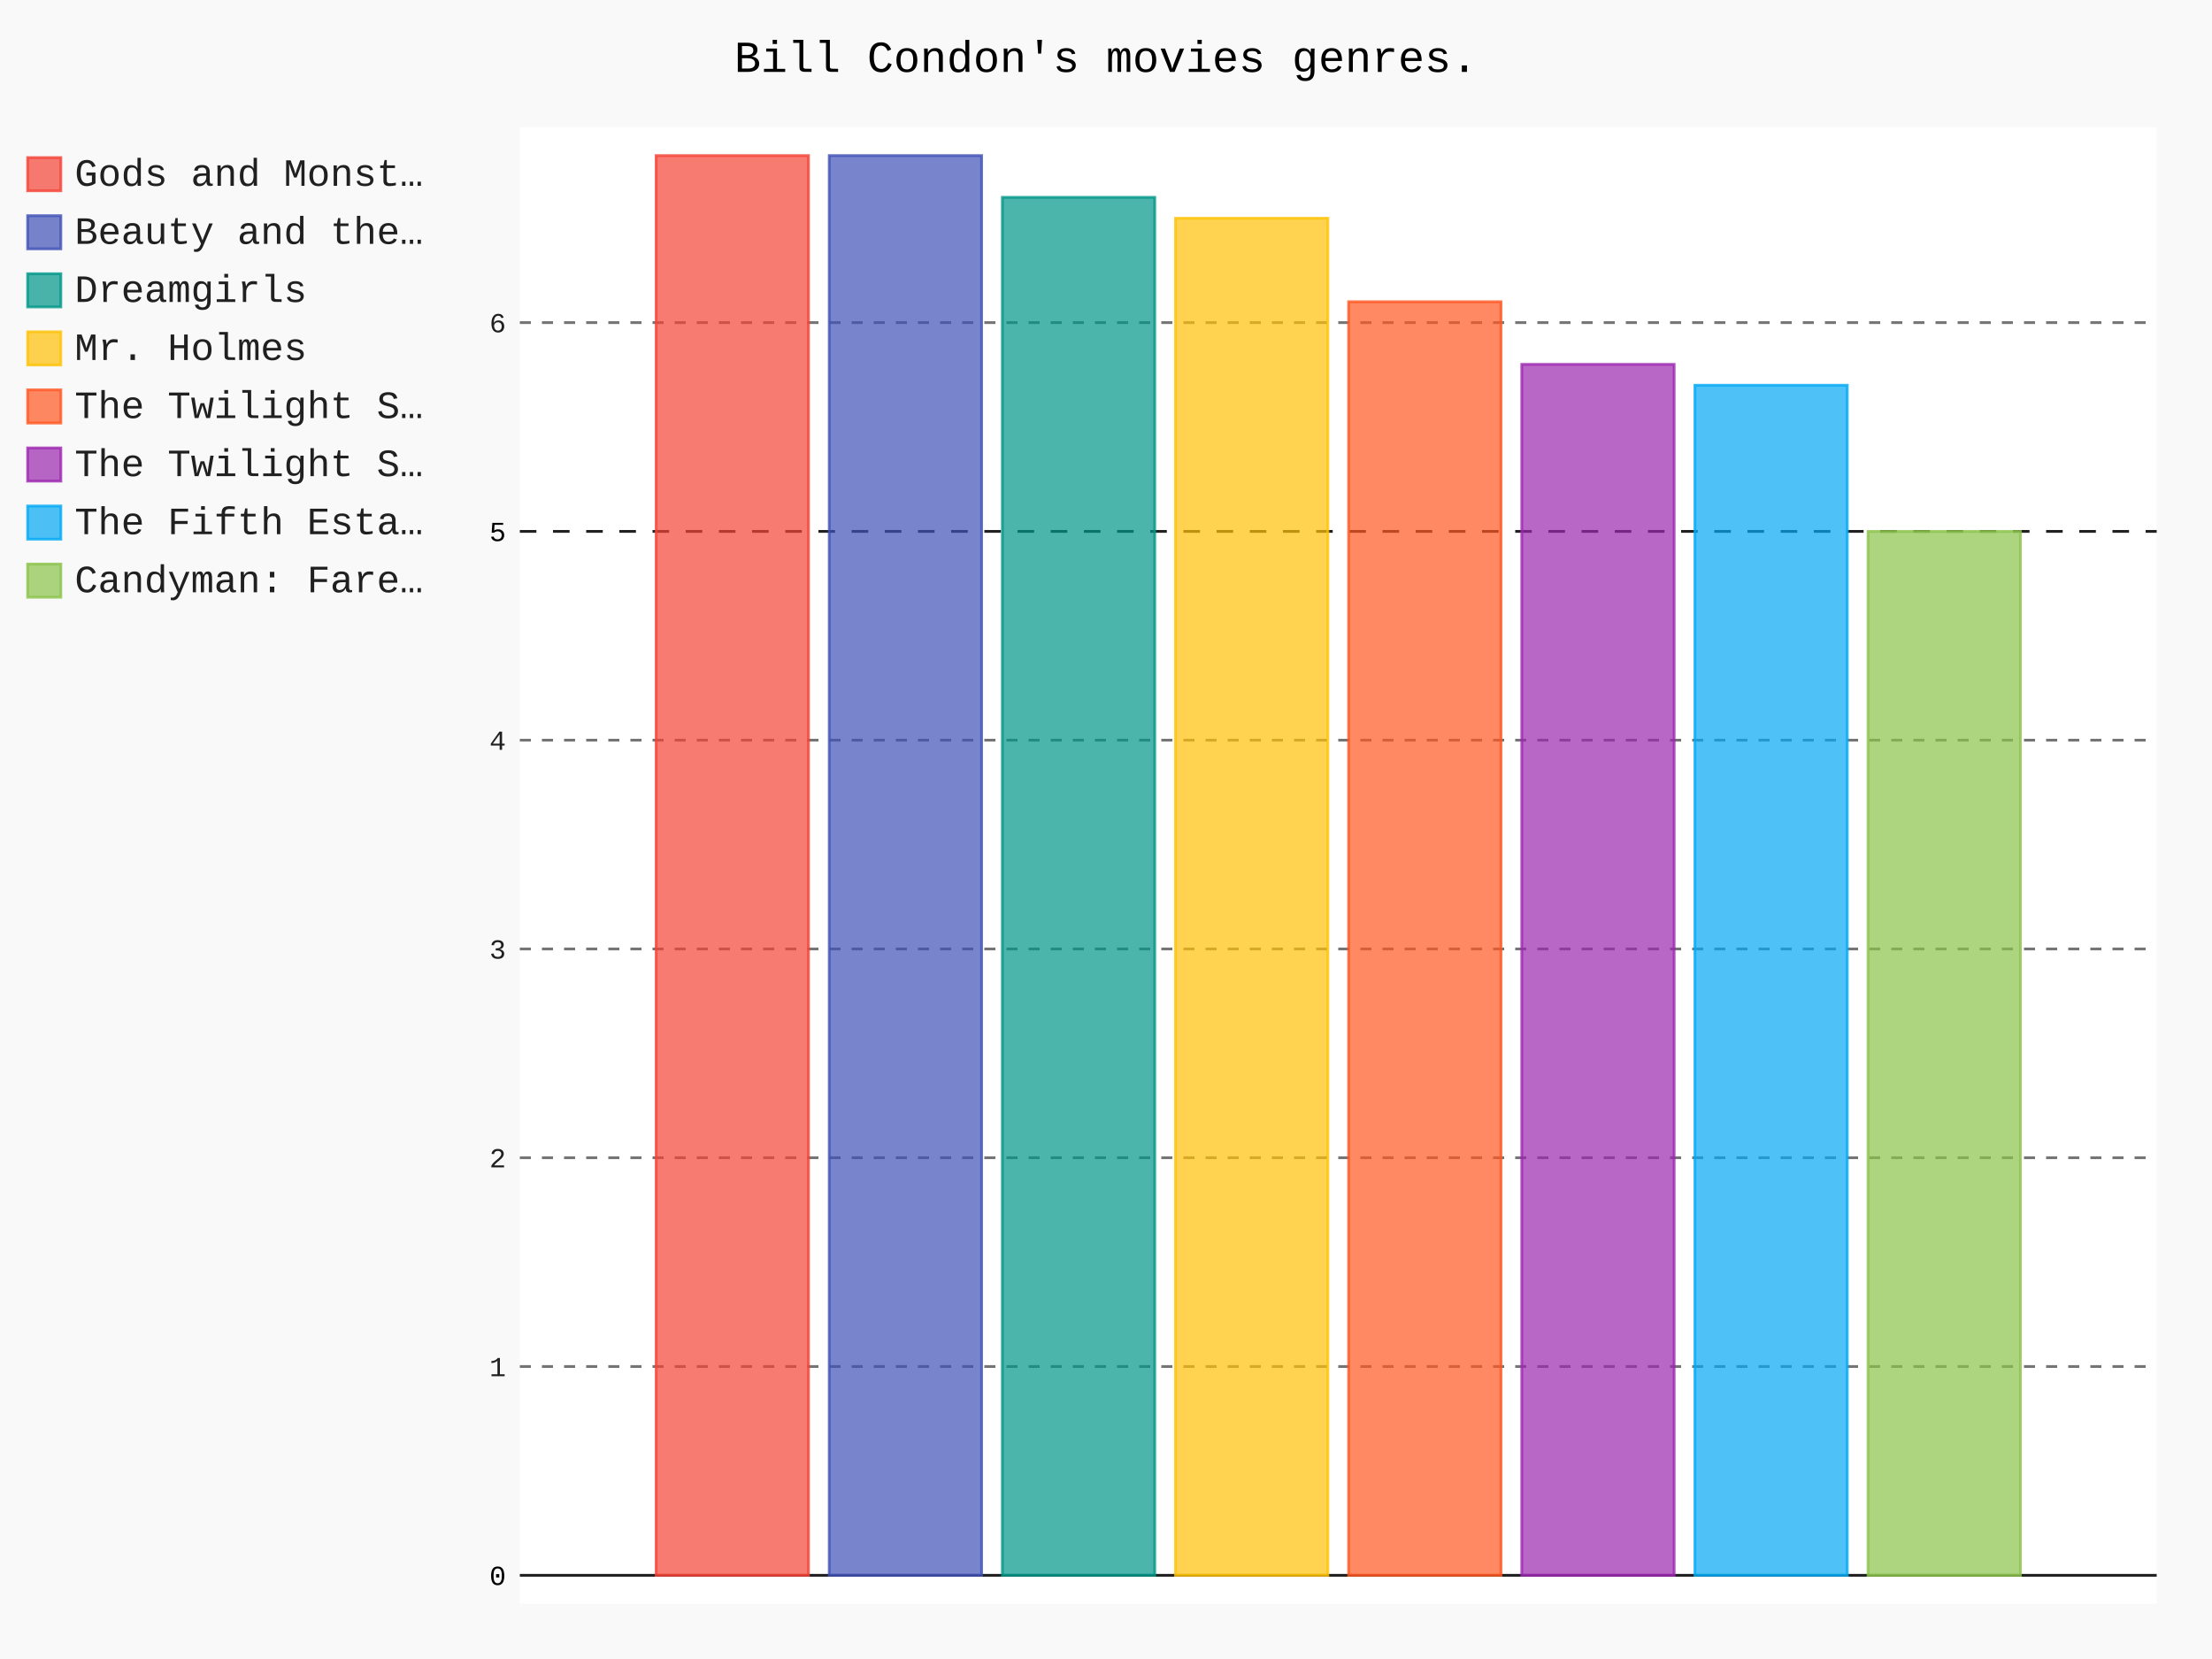
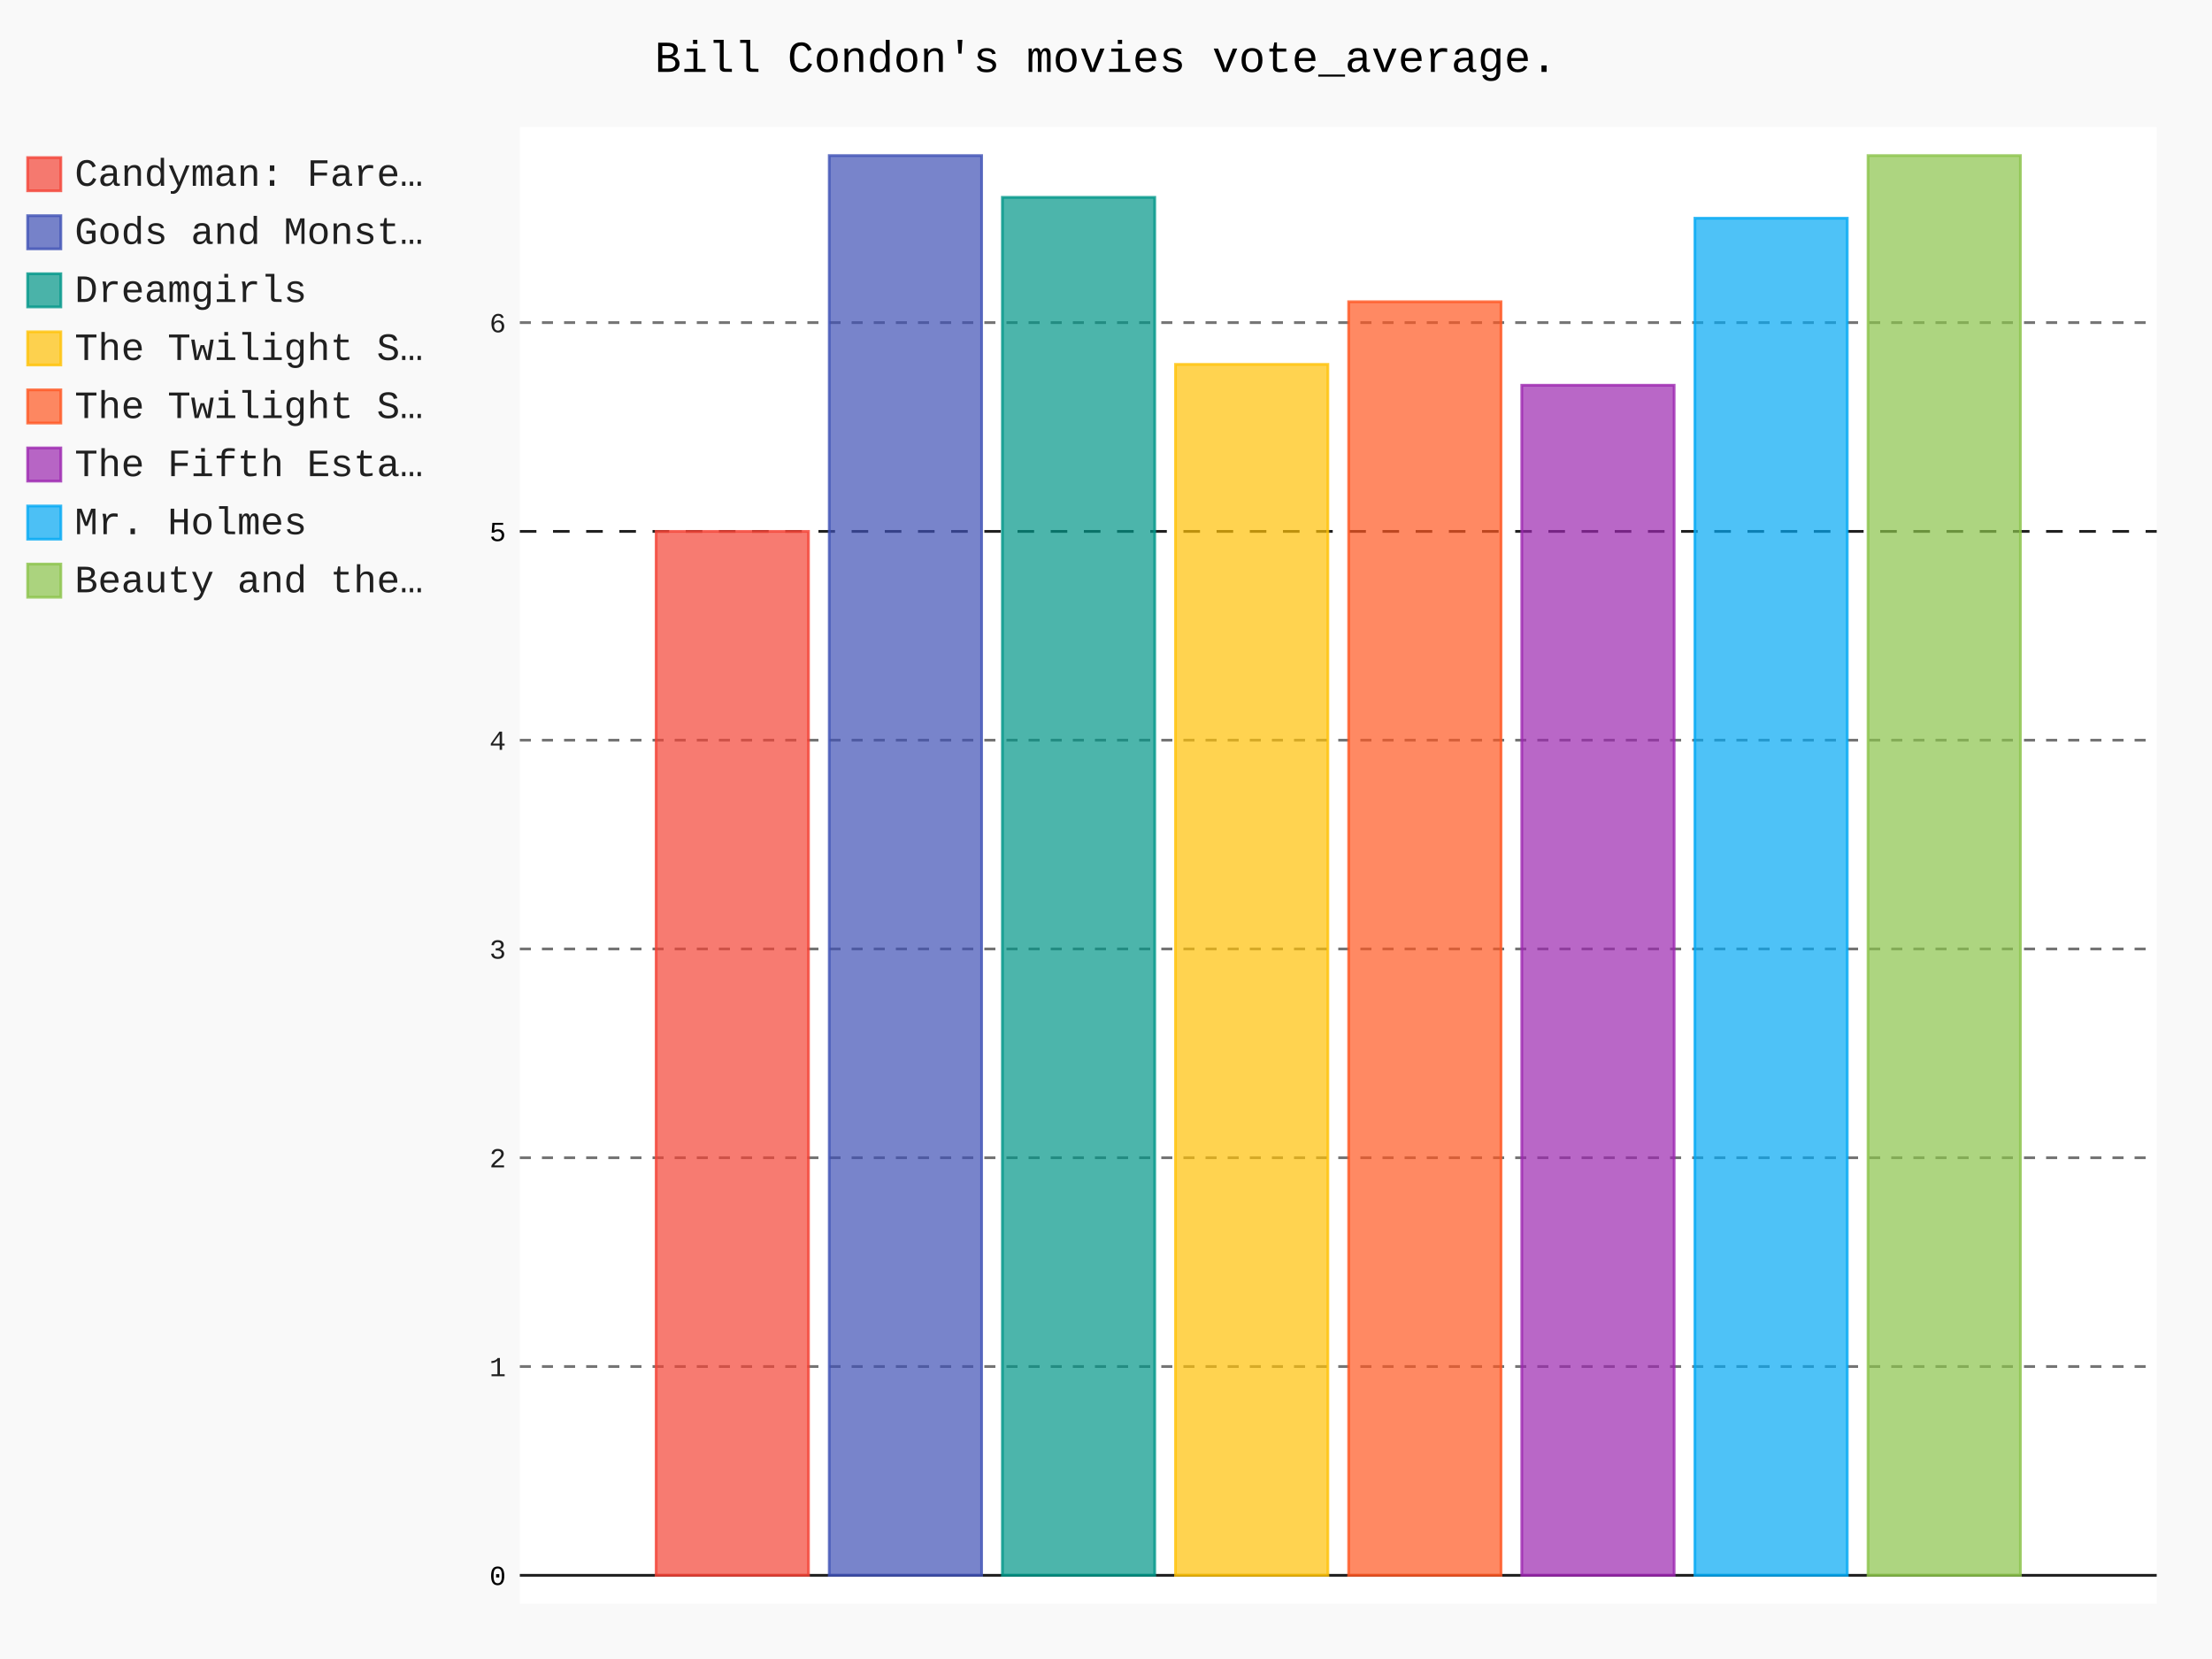
- <svg xmlns="http://www.w3.org/2000/svg" class="pygal-chart" id="chart-3d884405-1e5c-49a7-8de5-c035b8aedb69" viewBox="0 0 800 600">
+ <svg xmlns="http://www.w3.org/2000/svg" class="pygal-chart" id="chart-2cee87b8-da25-4bd5-a6d4-6af813e112bf" viewBox="0 0 800 600">
  <defs>
-     <style type="text/css">#chart-3d884405-1e5c-49a7-8de5-c035b8aedb69{-webkit-user-select:none;-webkit-font-smoothing:antialiased;font-family:Consolas,"Liberation Mono",Menlo,Courier,monospace}#chart-3d884405-1e5c-49a7-8de5-c035b8aedb69 .title{font-family:Consolas,"Liberation Mono",Menlo,Courier,monospace;font-size:16px}#chart-3d884405-1e5c-49a7-8de5-c035b8aedb69 .legends .legend text{font-family:Consolas,"Liberation Mono",Menlo,Courier,monospace;font-size:14px}#chart-3d884405-1e5c-49a7-8de5-c035b8aedb69 .axis text{font-family:Consolas,"Liberation Mono",Menlo,Courier,monospace;font-size:10px}#chart-3d884405-1e5c-49a7-8de5-c035b8aedb69 .axis text.major{font-family:Consolas,"Liberation Mono",Menlo,Courier,monospace;font-size:10px}#chart-3d884405-1e5c-49a7-8de5-c035b8aedb69 .text-overlay text.value{font-family:Consolas,"Liberation Mono",Menlo,Courier,monospace;font-size:16px}#chart-3d884405-1e5c-49a7-8de5-c035b8aedb69 .text-overlay text.label{font-family:Consolas,"Liberation Mono",Menlo,Courier,monospace;font-size:10px}#chart-3d884405-1e5c-49a7-8de5-c035b8aedb69 .tooltip{font-family:Consolas,"Liberation Mono",Menlo,Courier,monospace;font-size:14px}#chart-3d884405-1e5c-49a7-8de5-c035b8aedb69 text.no_data{font-family:Consolas,"Liberation Mono",Menlo,Courier,monospace;font-size:64px}
- #chart-3d884405-1e5c-49a7-8de5-c035b8aedb69{background-color:rgba(249,249,249,1)}#chart-3d884405-1e5c-49a7-8de5-c035b8aedb69 path,#chart-3d884405-1e5c-49a7-8de5-c035b8aedb69 line,#chart-3d884405-1e5c-49a7-8de5-c035b8aedb69 rect,#chart-3d884405-1e5c-49a7-8de5-c035b8aedb69 circle{-webkit-transition:150ms;-moz-transition:150ms;transition:150ms}#chart-3d884405-1e5c-49a7-8de5-c035b8aedb69 .graph &gt; .background{fill:rgba(249,249,249,1)}#chart-3d884405-1e5c-49a7-8de5-c035b8aedb69 .plot &gt; .background{fill:rgba(255,255,255,1)}#chart-3d884405-1e5c-49a7-8de5-c035b8aedb69 .graph{fill:rgba(0,0,0,.87)}#chart-3d884405-1e5c-49a7-8de5-c035b8aedb69 text.no_data{fill:rgba(0,0,0,1)}#chart-3d884405-1e5c-49a7-8de5-c035b8aedb69 .title{fill:rgba(0,0,0,1)}#chart-3d884405-1e5c-49a7-8de5-c035b8aedb69 .legends .legend text{fill:rgba(0,0,0,.87)}#chart-3d884405-1e5c-49a7-8de5-c035b8aedb69 .legends .legend:hover text{fill:rgba(0,0,0,1)}#chart-3d884405-1e5c-49a7-8de5-c035b8aedb69 .axis .line{stroke:rgba(0,0,0,1)}#chart-3d884405-1e5c-49a7-8de5-c035b8aedb69 .axis .guide.line{stroke:rgba(0,0,0,.54)}#chart-3d884405-1e5c-49a7-8de5-c035b8aedb69 .axis .major.line{stroke:rgba(0,0,0,.87)}#chart-3d884405-1e5c-49a7-8de5-c035b8aedb69 .axis text.major{fill:rgba(0,0,0,1)}#chart-3d884405-1e5c-49a7-8de5-c035b8aedb69 .axis.y .guides:hover .guide.line,#chart-3d884405-1e5c-49a7-8de5-c035b8aedb69 .line-graph .axis.x .guides:hover .guide.line,#chart-3d884405-1e5c-49a7-8de5-c035b8aedb69 .stackedline-graph .axis.x .guides:hover .guide.line,#chart-3d884405-1e5c-49a7-8de5-c035b8aedb69 .xy-graph .axis.x .guides:hover .guide.line{stroke:rgba(0,0,0,1)}#chart-3d884405-1e5c-49a7-8de5-c035b8aedb69 .axis .guides:hover text{fill:rgba(0,0,0,1)}#chart-3d884405-1e5c-49a7-8de5-c035b8aedb69 .reactive{fill-opacity:.7;stroke-opacity:.8}#chart-3d884405-1e5c-49a7-8de5-c035b8aedb69 .ci{stroke:rgba(0,0,0,.87)}#chart-3d884405-1e5c-49a7-8de5-c035b8aedb69 .reactive.active,#chart-3d884405-1e5c-49a7-8de5-c035b8aedb69 .active .reactive{fill-opacity:.8;stroke-opacity:.9;stroke-width:4}#chart-3d884405-1e5c-49a7-8de5-c035b8aedb69 .ci .reactive.active{stroke-width:1.5}#chart-3d884405-1e5c-49a7-8de5-c035b8aedb69 .series text{fill:rgba(0,0,0,1)}#chart-3d884405-1e5c-49a7-8de5-c035b8aedb69 .tooltip rect{fill:rgba(255,255,255,1);stroke:rgba(0,0,0,1);-webkit-transition:opacity 150ms;-moz-transition:opacity 150ms;transition:opacity 150ms}#chart-3d884405-1e5c-49a7-8de5-c035b8aedb69 .tooltip .label{fill:rgba(0,0,0,.87)}#chart-3d884405-1e5c-49a7-8de5-c035b8aedb69 .tooltip .label{fill:rgba(0,0,0,.87)}#chart-3d884405-1e5c-49a7-8de5-c035b8aedb69 .tooltip .legend{font-size:.8em;fill:rgba(0,0,0,.54)}#chart-3d884405-1e5c-49a7-8de5-c035b8aedb69 .tooltip .x_label{font-size:.6em;fill:rgba(0,0,0,1)}#chart-3d884405-1e5c-49a7-8de5-c035b8aedb69 .tooltip .xlink{font-size:.5em;text-decoration:underline}#chart-3d884405-1e5c-49a7-8de5-c035b8aedb69 .tooltip .value{font-size:1.5em}#chart-3d884405-1e5c-49a7-8de5-c035b8aedb69 .bound{font-size:.5em}#chart-3d884405-1e5c-49a7-8de5-c035b8aedb69 .max-value{font-size:.75em;fill:rgba(0,0,0,.54)}#chart-3d884405-1e5c-49a7-8de5-c035b8aedb69 .map-element{fill:rgba(255,255,255,1);stroke:rgba(0,0,0,.54) !important}#chart-3d884405-1e5c-49a7-8de5-c035b8aedb69 .map-element .reactive{fill-opacity:inherit;stroke-opacity:inherit}#chart-3d884405-1e5c-49a7-8de5-c035b8aedb69 .color-0,#chart-3d884405-1e5c-49a7-8de5-c035b8aedb69 .color-0 a:visited{stroke:#F44336;fill:#F44336}#chart-3d884405-1e5c-49a7-8de5-c035b8aedb69 .color-1,#chart-3d884405-1e5c-49a7-8de5-c035b8aedb69 .color-1 a:visited{stroke:#3F51B5;fill:#3F51B5}#chart-3d884405-1e5c-49a7-8de5-c035b8aedb69 .color-2,#chart-3d884405-1e5c-49a7-8de5-c035b8aedb69 .color-2 a:visited{stroke:#009688;fill:#009688}#chart-3d884405-1e5c-49a7-8de5-c035b8aedb69 .color-3,#chart-3d884405-1e5c-49a7-8de5-c035b8aedb69 .color-3 a:visited{stroke:#FFC107;fill:#FFC107}#chart-3d884405-1e5c-49a7-8de5-c035b8aedb69 .color-4,#chart-3d884405-1e5c-49a7-8de5-c035b8aedb69 .color-4 a:visited{stroke:#FF5722;fill:#FF5722}#chart-3d884405-1e5c-49a7-8de5-c035b8aedb69 .color-5,#chart-3d884405-1e5c-49a7-8de5-c035b8aedb69 .color-5 a:visited{stroke:#9C27B0;fill:#9C27B0}#chart-3d884405-1e5c-49a7-8de5-c035b8aedb69 .color-6,#chart-3d884405-1e5c-49a7-8de5-c035b8aedb69 .color-6 a:visited{stroke:#03A9F4;fill:#03A9F4}#chart-3d884405-1e5c-49a7-8de5-c035b8aedb69 .color-7,#chart-3d884405-1e5c-49a7-8de5-c035b8aedb69 .color-7 a:visited{stroke:#8BC34A;fill:#8BC34A}#chart-3d884405-1e5c-49a7-8de5-c035b8aedb69 .text-overlay .color-0 text{fill:black}#chart-3d884405-1e5c-49a7-8de5-c035b8aedb69 .text-overlay .color-1 text{fill:black}#chart-3d884405-1e5c-49a7-8de5-c035b8aedb69 .text-overlay .color-2 text{fill:black}#chart-3d884405-1e5c-49a7-8de5-c035b8aedb69 .text-overlay .color-3 text{fill:black}#chart-3d884405-1e5c-49a7-8de5-c035b8aedb69 .text-overlay .color-4 text{fill:black}#chart-3d884405-1e5c-49a7-8de5-c035b8aedb69 .text-overlay .color-5 text{fill:black}#chart-3d884405-1e5c-49a7-8de5-c035b8aedb69 .text-overlay .color-6 text{fill:black}#chart-3d884405-1e5c-49a7-8de5-c035b8aedb69 .text-overlay .color-7 text{fill:black}
- #chart-3d884405-1e5c-49a7-8de5-c035b8aedb69 text.no_data{text-anchor:middle}#chart-3d884405-1e5c-49a7-8de5-c035b8aedb69 .guide.line{fill:none}#chart-3d884405-1e5c-49a7-8de5-c035b8aedb69 .centered{text-anchor:middle}#chart-3d884405-1e5c-49a7-8de5-c035b8aedb69 .title{text-anchor:middle}#chart-3d884405-1e5c-49a7-8de5-c035b8aedb69 .legends .legend text{fill-opacity:1}#chart-3d884405-1e5c-49a7-8de5-c035b8aedb69 .axis.x text{text-anchor:middle}#chart-3d884405-1e5c-49a7-8de5-c035b8aedb69 .axis.x:not(.web) text[transform]{text-anchor:start}#chart-3d884405-1e5c-49a7-8de5-c035b8aedb69 .axis.x:not(.web) text[transform].backwards{text-anchor:end}#chart-3d884405-1e5c-49a7-8de5-c035b8aedb69 .axis.y text{text-anchor:end}#chart-3d884405-1e5c-49a7-8de5-c035b8aedb69 .axis.y text[transform].backwards{text-anchor:start}#chart-3d884405-1e5c-49a7-8de5-c035b8aedb69 .axis.y2 text{text-anchor:start}#chart-3d884405-1e5c-49a7-8de5-c035b8aedb69 .axis.y2 text[transform].backwards{text-anchor:end}#chart-3d884405-1e5c-49a7-8de5-c035b8aedb69 .axis .guide.line{stroke-dasharray:4,4}#chart-3d884405-1e5c-49a7-8de5-c035b8aedb69 .axis .major.guide.line{stroke-dasharray:6,6}#chart-3d884405-1e5c-49a7-8de5-c035b8aedb69 .horizontal .axis.y .guide.line,#chart-3d884405-1e5c-49a7-8de5-c035b8aedb69 .horizontal .axis.y2 .guide.line,#chart-3d884405-1e5c-49a7-8de5-c035b8aedb69 .vertical .axis.x .guide.line{opacity:0}#chart-3d884405-1e5c-49a7-8de5-c035b8aedb69 .horizontal .axis.always_show .guide.line,#chart-3d884405-1e5c-49a7-8de5-c035b8aedb69 .vertical .axis.always_show .guide.line{opacity:1 !important}#chart-3d884405-1e5c-49a7-8de5-c035b8aedb69 .axis.y .guides:hover .guide.line,#chart-3d884405-1e5c-49a7-8de5-c035b8aedb69 .axis.y2 .guides:hover .guide.line,#chart-3d884405-1e5c-49a7-8de5-c035b8aedb69 .axis.x .guides:hover .guide.line{opacity:1}#chart-3d884405-1e5c-49a7-8de5-c035b8aedb69 .axis .guides:hover text{opacity:1}#chart-3d884405-1e5c-49a7-8de5-c035b8aedb69 .nofill{fill:none}#chart-3d884405-1e5c-49a7-8de5-c035b8aedb69 .subtle-fill{fill-opacity:.2}#chart-3d884405-1e5c-49a7-8de5-c035b8aedb69 .dot{stroke-width:1px;fill-opacity:1}#chart-3d884405-1e5c-49a7-8de5-c035b8aedb69 .dot.active{stroke-width:5px}#chart-3d884405-1e5c-49a7-8de5-c035b8aedb69 .dot.negative{fill:transparent}#chart-3d884405-1e5c-49a7-8de5-c035b8aedb69 text,#chart-3d884405-1e5c-49a7-8de5-c035b8aedb69 tspan{stroke:none !important}#chart-3d884405-1e5c-49a7-8de5-c035b8aedb69 .series text.active{opacity:1}#chart-3d884405-1e5c-49a7-8de5-c035b8aedb69 .tooltip rect{fill-opacity:.95;stroke-width:.5}#chart-3d884405-1e5c-49a7-8de5-c035b8aedb69 .tooltip text{fill-opacity:1}#chart-3d884405-1e5c-49a7-8de5-c035b8aedb69 .showable{visibility:hidden}#chart-3d884405-1e5c-49a7-8de5-c035b8aedb69 .showable.shown{visibility:visible}#chart-3d884405-1e5c-49a7-8de5-c035b8aedb69 .gauge-background{fill:rgba(229,229,229,1);stroke:none}#chart-3d884405-1e5c-49a7-8de5-c035b8aedb69 .bg-lines{stroke:rgba(249,249,249,1);stroke-width:2px}</style>
+     <style type="text/css">#chart-2cee87b8-da25-4bd5-a6d4-6af813e112bf{-webkit-user-select:none;-webkit-font-smoothing:antialiased;font-family:Consolas,"Liberation Mono",Menlo,Courier,monospace}#chart-2cee87b8-da25-4bd5-a6d4-6af813e112bf .title{font-family:Consolas,"Liberation Mono",Menlo,Courier,monospace;font-size:16px}#chart-2cee87b8-da25-4bd5-a6d4-6af813e112bf .legends .legend text{font-family:Consolas,"Liberation Mono",Menlo,Courier,monospace;font-size:14px}#chart-2cee87b8-da25-4bd5-a6d4-6af813e112bf .axis text{font-family:Consolas,"Liberation Mono",Menlo,Courier,monospace;font-size:10px}#chart-2cee87b8-da25-4bd5-a6d4-6af813e112bf .axis text.major{font-family:Consolas,"Liberation Mono",Menlo,Courier,monospace;font-size:10px}#chart-2cee87b8-da25-4bd5-a6d4-6af813e112bf .text-overlay text.value{font-family:Consolas,"Liberation Mono",Menlo,Courier,monospace;font-size:16px}#chart-2cee87b8-da25-4bd5-a6d4-6af813e112bf .text-overlay text.label{font-family:Consolas,"Liberation Mono",Menlo,Courier,monospace;font-size:10px}#chart-2cee87b8-da25-4bd5-a6d4-6af813e112bf .tooltip{font-family:Consolas,"Liberation Mono",Menlo,Courier,monospace;font-size:14px}#chart-2cee87b8-da25-4bd5-a6d4-6af813e112bf text.no_data{font-family:Consolas,"Liberation Mono",Menlo,Courier,monospace;font-size:64px}
+ #chart-2cee87b8-da25-4bd5-a6d4-6af813e112bf{background-color:rgba(249,249,249,1)}#chart-2cee87b8-da25-4bd5-a6d4-6af813e112bf path,#chart-2cee87b8-da25-4bd5-a6d4-6af813e112bf line,#chart-2cee87b8-da25-4bd5-a6d4-6af813e112bf rect,#chart-2cee87b8-da25-4bd5-a6d4-6af813e112bf circle{-webkit-transition:150ms;-moz-transition:150ms;transition:150ms}#chart-2cee87b8-da25-4bd5-a6d4-6af813e112bf .graph &gt; .background{fill:rgba(249,249,249,1)}#chart-2cee87b8-da25-4bd5-a6d4-6af813e112bf .plot &gt; .background{fill:rgba(255,255,255,1)}#chart-2cee87b8-da25-4bd5-a6d4-6af813e112bf .graph{fill:rgba(0,0,0,.87)}#chart-2cee87b8-da25-4bd5-a6d4-6af813e112bf text.no_data{fill:rgba(0,0,0,1)}#chart-2cee87b8-da25-4bd5-a6d4-6af813e112bf .title{fill:rgba(0,0,0,1)}#chart-2cee87b8-da25-4bd5-a6d4-6af813e112bf .legends .legend text{fill:rgba(0,0,0,.87)}#chart-2cee87b8-da25-4bd5-a6d4-6af813e112bf .legends .legend:hover text{fill:rgba(0,0,0,1)}#chart-2cee87b8-da25-4bd5-a6d4-6af813e112bf .axis .line{stroke:rgba(0,0,0,1)}#chart-2cee87b8-da25-4bd5-a6d4-6af813e112bf .axis .guide.line{stroke:rgba(0,0,0,.54)}#chart-2cee87b8-da25-4bd5-a6d4-6af813e112bf .axis .major.line{stroke:rgba(0,0,0,.87)}#chart-2cee87b8-da25-4bd5-a6d4-6af813e112bf .axis text.major{fill:rgba(0,0,0,1)}#chart-2cee87b8-da25-4bd5-a6d4-6af813e112bf .axis.y .guides:hover .guide.line,#chart-2cee87b8-da25-4bd5-a6d4-6af813e112bf .line-graph .axis.x .guides:hover .guide.line,#chart-2cee87b8-da25-4bd5-a6d4-6af813e112bf .stackedline-graph .axis.x .guides:hover .guide.line,#chart-2cee87b8-da25-4bd5-a6d4-6af813e112bf .xy-graph .axis.x .guides:hover .guide.line{stroke:rgba(0,0,0,1)}#chart-2cee87b8-da25-4bd5-a6d4-6af813e112bf .axis .guides:hover text{fill:rgba(0,0,0,1)}#chart-2cee87b8-da25-4bd5-a6d4-6af813e112bf .reactive{fill-opacity:.7;stroke-opacity:.8}#chart-2cee87b8-da25-4bd5-a6d4-6af813e112bf .ci{stroke:rgba(0,0,0,.87)}#chart-2cee87b8-da25-4bd5-a6d4-6af813e112bf .reactive.active,#chart-2cee87b8-da25-4bd5-a6d4-6af813e112bf .active .reactive{fill-opacity:.8;stroke-opacity:.9;stroke-width:4}#chart-2cee87b8-da25-4bd5-a6d4-6af813e112bf .ci .reactive.active{stroke-width:1.5}#chart-2cee87b8-da25-4bd5-a6d4-6af813e112bf .series text{fill:rgba(0,0,0,1)}#chart-2cee87b8-da25-4bd5-a6d4-6af813e112bf .tooltip rect{fill:rgba(255,255,255,1);stroke:rgba(0,0,0,1);-webkit-transition:opacity 150ms;-moz-transition:opacity 150ms;transition:opacity 150ms}#chart-2cee87b8-da25-4bd5-a6d4-6af813e112bf .tooltip .label{fill:rgba(0,0,0,.87)}#chart-2cee87b8-da25-4bd5-a6d4-6af813e112bf .tooltip .label{fill:rgba(0,0,0,.87)}#chart-2cee87b8-da25-4bd5-a6d4-6af813e112bf .tooltip .legend{font-size:.8em;fill:rgba(0,0,0,.54)}#chart-2cee87b8-da25-4bd5-a6d4-6af813e112bf .tooltip .x_label{font-size:.6em;fill:rgba(0,0,0,1)}#chart-2cee87b8-da25-4bd5-a6d4-6af813e112bf .tooltip .xlink{font-size:.5em;text-decoration:underline}#chart-2cee87b8-da25-4bd5-a6d4-6af813e112bf .tooltip .value{font-size:1.5em}#chart-2cee87b8-da25-4bd5-a6d4-6af813e112bf .bound{font-size:.5em}#chart-2cee87b8-da25-4bd5-a6d4-6af813e112bf .max-value{font-size:.75em;fill:rgba(0,0,0,.54)}#chart-2cee87b8-da25-4bd5-a6d4-6af813e112bf .map-element{fill:rgba(255,255,255,1);stroke:rgba(0,0,0,.54) !important}#chart-2cee87b8-da25-4bd5-a6d4-6af813e112bf .map-element .reactive{fill-opacity:inherit;stroke-opacity:inherit}#chart-2cee87b8-da25-4bd5-a6d4-6af813e112bf .color-0,#chart-2cee87b8-da25-4bd5-a6d4-6af813e112bf .color-0 a:visited{stroke:#F44336;fill:#F44336}#chart-2cee87b8-da25-4bd5-a6d4-6af813e112bf .color-1,#chart-2cee87b8-da25-4bd5-a6d4-6af813e112bf .color-1 a:visited{stroke:#3F51B5;fill:#3F51B5}#chart-2cee87b8-da25-4bd5-a6d4-6af813e112bf .color-2,#chart-2cee87b8-da25-4bd5-a6d4-6af813e112bf .color-2 a:visited{stroke:#009688;fill:#009688}#chart-2cee87b8-da25-4bd5-a6d4-6af813e112bf .color-3,#chart-2cee87b8-da25-4bd5-a6d4-6af813e112bf .color-3 a:visited{stroke:#FFC107;fill:#FFC107}#chart-2cee87b8-da25-4bd5-a6d4-6af813e112bf .color-4,#chart-2cee87b8-da25-4bd5-a6d4-6af813e112bf .color-4 a:visited{stroke:#FF5722;fill:#FF5722}#chart-2cee87b8-da25-4bd5-a6d4-6af813e112bf .color-5,#chart-2cee87b8-da25-4bd5-a6d4-6af813e112bf .color-5 a:visited{stroke:#9C27B0;fill:#9C27B0}#chart-2cee87b8-da25-4bd5-a6d4-6af813e112bf .color-6,#chart-2cee87b8-da25-4bd5-a6d4-6af813e112bf .color-6 a:visited{stroke:#03A9F4;fill:#03A9F4}#chart-2cee87b8-da25-4bd5-a6d4-6af813e112bf .color-7,#chart-2cee87b8-da25-4bd5-a6d4-6af813e112bf .color-7 a:visited{stroke:#8BC34A;fill:#8BC34A}#chart-2cee87b8-da25-4bd5-a6d4-6af813e112bf .text-overlay .color-0 text{fill:black}#chart-2cee87b8-da25-4bd5-a6d4-6af813e112bf .text-overlay .color-1 text{fill:black}#chart-2cee87b8-da25-4bd5-a6d4-6af813e112bf .text-overlay .color-2 text{fill:black}#chart-2cee87b8-da25-4bd5-a6d4-6af813e112bf .text-overlay .color-3 text{fill:black}#chart-2cee87b8-da25-4bd5-a6d4-6af813e112bf .text-overlay .color-4 text{fill:black}#chart-2cee87b8-da25-4bd5-a6d4-6af813e112bf .text-overlay .color-5 text{fill:black}#chart-2cee87b8-da25-4bd5-a6d4-6af813e112bf .text-overlay .color-6 text{fill:black}#chart-2cee87b8-da25-4bd5-a6d4-6af813e112bf .text-overlay .color-7 text{fill:black}
+ #chart-2cee87b8-da25-4bd5-a6d4-6af813e112bf text.no_data{text-anchor:middle}#chart-2cee87b8-da25-4bd5-a6d4-6af813e112bf .guide.line{fill:none}#chart-2cee87b8-da25-4bd5-a6d4-6af813e112bf .centered{text-anchor:middle}#chart-2cee87b8-da25-4bd5-a6d4-6af813e112bf .title{text-anchor:middle}#chart-2cee87b8-da25-4bd5-a6d4-6af813e112bf .legends .legend text{fill-opacity:1}#chart-2cee87b8-da25-4bd5-a6d4-6af813e112bf .axis.x text{text-anchor:middle}#chart-2cee87b8-da25-4bd5-a6d4-6af813e112bf .axis.x:not(.web) text[transform]{text-anchor:start}#chart-2cee87b8-da25-4bd5-a6d4-6af813e112bf .axis.x:not(.web) text[transform].backwards{text-anchor:end}#chart-2cee87b8-da25-4bd5-a6d4-6af813e112bf .axis.y text{text-anchor:end}#chart-2cee87b8-da25-4bd5-a6d4-6af813e112bf .axis.y text[transform].backwards{text-anchor:start}#chart-2cee87b8-da25-4bd5-a6d4-6af813e112bf .axis.y2 text{text-anchor:start}#chart-2cee87b8-da25-4bd5-a6d4-6af813e112bf .axis.y2 text[transform].backwards{text-anchor:end}#chart-2cee87b8-da25-4bd5-a6d4-6af813e112bf .axis .guide.line{stroke-dasharray:4,4}#chart-2cee87b8-da25-4bd5-a6d4-6af813e112bf .axis .major.guide.line{stroke-dasharray:6,6}#chart-2cee87b8-da25-4bd5-a6d4-6af813e112bf .horizontal .axis.y .guide.line,#chart-2cee87b8-da25-4bd5-a6d4-6af813e112bf .horizontal .axis.y2 .guide.line,#chart-2cee87b8-da25-4bd5-a6d4-6af813e112bf .vertical .axis.x .guide.line{opacity:0}#chart-2cee87b8-da25-4bd5-a6d4-6af813e112bf .horizontal .axis.always_show .guide.line,#chart-2cee87b8-da25-4bd5-a6d4-6af813e112bf .vertical .axis.always_show .guide.line{opacity:1 !important}#chart-2cee87b8-da25-4bd5-a6d4-6af813e112bf .axis.y .guides:hover .guide.line,#chart-2cee87b8-da25-4bd5-a6d4-6af813e112bf .axis.y2 .guides:hover .guide.line,#chart-2cee87b8-da25-4bd5-a6d4-6af813e112bf .axis.x .guides:hover .guide.line{opacity:1}#chart-2cee87b8-da25-4bd5-a6d4-6af813e112bf .axis .guides:hover text{opacity:1}#chart-2cee87b8-da25-4bd5-a6d4-6af813e112bf .nofill{fill:none}#chart-2cee87b8-da25-4bd5-a6d4-6af813e112bf .subtle-fill{fill-opacity:.2}#chart-2cee87b8-da25-4bd5-a6d4-6af813e112bf .dot{stroke-width:1px;fill-opacity:1}#chart-2cee87b8-da25-4bd5-a6d4-6af813e112bf .dot.active{stroke-width:5px}#chart-2cee87b8-da25-4bd5-a6d4-6af813e112bf .dot.negative{fill:transparent}#chart-2cee87b8-da25-4bd5-a6d4-6af813e112bf text,#chart-2cee87b8-da25-4bd5-a6d4-6af813e112bf tspan{stroke:none !important}#chart-2cee87b8-da25-4bd5-a6d4-6af813e112bf .series text.active{opacity:1}#chart-2cee87b8-da25-4bd5-a6d4-6af813e112bf .tooltip rect{fill-opacity:.95;stroke-width:.5}#chart-2cee87b8-da25-4bd5-a6d4-6af813e112bf .tooltip text{fill-opacity:1}#chart-2cee87b8-da25-4bd5-a6d4-6af813e112bf .showable{visibility:hidden}#chart-2cee87b8-da25-4bd5-a6d4-6af813e112bf .showable.shown{visibility:visible}#chart-2cee87b8-da25-4bd5-a6d4-6af813e112bf .gauge-background{fill:rgba(229,229,229,1);stroke:none}#chart-2cee87b8-da25-4bd5-a6d4-6af813e112bf .bg-lines{stroke:rgba(249,249,249,1);stroke-width:2px}</style>
  </defs>
  <g class="graph bar-graph vertical">
    <rect class="background" height="600" width="800" x="0" y="0" />
    <g class="plot" transform="translate(188, 46)">
      <rect class="background" height="534" width="592.0" x="0" y="0" />
      <g class="axis y always_show">
        <g class="guides">
          <path class="axis major line" d="M0 523.731 h592" />
          <text class="major" x="-5" y="527.231">0</text>
        </g>
        <g class="guides">
          <path class="guide line" d="M0 448.222 h592" />
          <text class="" x="-5" y="451.722">1</text>
        </g>
        <g class="guides">
          <path class="guide line" d="M0 372.713 h592" />
          <text class="" x="-5" y="376.213">2</text>
        </g>
        <g class="guides">
          <path class="guide line" d="M0 297.204 h592" />
          <text class="" x="-5" y="300.704">3</text>
        </g>
        <g class="guides">
          <path class="guide line" d="M0 221.695 h592" />
          <text class="" x="-5" y="225.195">4</text>
        </g>
        <g class="guides">
          <path class="major guide line" d="M0 146.186 h592" />
          <text class="major" x="-5" y="149.686">5</text>
        </g>
        <g class="guides">
          <path class="guide line" d="M0 70.676 h592" />
          <text class="" x="-5" y="74.176">6</text>
        </g>
      </g>
      <g class="series serie-0 color-0">
        <g class="bars">
          <g class="bar">
-             <rect class="rect reactive tooltip-trigger" height="513.462" rx="0" ry="0" width="55.102" x="49.295" y="10.269" />
+             <rect class="rect reactive tooltip-trigger" height="377.545" rx="0" ry="0" width="55.102" x="49.295" y="146.186" />
          </g>
        </g>
      </g>
      <g class="series serie-1 color-1">
        <g class="bars">
          <g class="bar">
            <rect class="rect reactive tooltip-trigger" height="513.462" rx="0" ry="0" width="55.102" x="111.911" y="10.269" />
          </g>
        </g>
      </g>
      <g class="series serie-2 color-2">
        <g class="bars">
          <g class="bar">
            <rect class="rect reactive tooltip-trigger" height="498.36" rx="0" ry="0" width="55.102" x="174.526" y="25.371" />
          </g>
        </g>
      </g>
      <g class="series serie-3 color-3">
        <g class="bars">
          <g class="bar">
-             <rect class="rect reactive tooltip-trigger" height="490.809" rx="0" ry="0" width="55.102" x="237.142" y="32.922" />
+             <rect class="rect reactive tooltip-trigger" height="437.952" rx="0" ry="0" width="55.102" x="237.142" y="85.778" />
          </g>
        </g>
      </g>
      <g class="series serie-4 color-4">
        <g class="bars">
          <g class="bar">
            <rect class="rect reactive tooltip-trigger" height="460.605" rx="0" ry="0" width="55.102" x="299.757" y="63.126" />
          </g>
        </g>
      </g>
      <g class="series serie-5 color-5">
        <g class="bars">
          <g class="bar">
-             <rect class="rect reactive tooltip-trigger" height="437.952" rx="0" ry="0" width="55.102" x="362.372" y="85.778" />
+             <rect class="rect reactive tooltip-trigger" height="430.402" rx="0" ry="0" width="55.102" x="362.372" y="93.329" />
          </g>
        </g>
      </g>
      <g class="series serie-6 color-6">
        <g class="bars">
          <g class="bar">
-             <rect class="rect reactive tooltip-trigger" height="430.402" rx="0" ry="0" width="55.102" x="424.988" y="93.329" />
+             <rect class="rect reactive tooltip-trigger" height="490.809" rx="0" ry="0" width="55.102" x="424.988" y="32.922" />
          </g>
        </g>
      </g>
      <g class="series serie-7 color-7">
        <g class="bars">
          <g class="bar">
-             <rect class="rect reactive tooltip-trigger" height="377.545" rx="0" ry="0" width="55.102" x="487.603" y="146.186" />
+             <rect class="rect reactive tooltip-trigger" height="513.462" rx="0" ry="0" width="55.102" x="487.603" y="10.269" />
          </g>
        </g>
      </g>
    </g>
    <g class="titles">
-       <text class="title plot_title" x="400.0" y="26">Bill Condon's movies genres.</text>
+       <text class="title plot_title" x="400.0" y="26">Bill Condon's movies vote_average.</text>
    </g>
    <g class="plot overlay" transform="translate(188, 46)">
      <g class="series serie-0 color-0" />
      <g class="series serie-1 color-1" />
      <g class="series serie-2 color-2" />
      <g class="series serie-3 color-3" />
      <g class="series serie-4 color-4" />
      <g class="series serie-5 color-5" />
      <g class="series serie-6 color-6" />
      <g class="series serie-7 color-7" />
    </g>
    <g class="plot text-overlay" transform="translate(188, 46)">
      <g class="series serie-0 color-0" />
      <g class="series serie-1 color-1" />
      <g class="series serie-2 color-2" />
      <g class="series serie-3 color-3" />
      <g class="series serie-4 color-4" />
      <g class="series serie-5 color-5" />
      <g class="series serie-6 color-6" />
      <g class="series serie-7 color-7" />
    </g>
    <g class="plot tooltip-overlay" transform="translate(188, 46)">
      <g class="tooltip" style="opacity: 0" transform="translate(0 0)">
        <rect class="tooltip-box" height="0" rx="0" ry="0" width="0" />
        <g class="text" />
      </g>
    </g>
    <g class="legends" transform="translate(10, 56)">
      <g class="legend reactive activate-serie" id="activate-serie-0">
        <rect class="color-0 reactive" height="12" width="12" x="0.0" y="1.0" />
-         <text x="17.0" y="11.2">Gods and Monst…</text>
+         <text x="17.0" y="11.2">Candyman: Fare…</text>
      </g>
      <g class="legend reactive activate-serie" id="activate-serie-1">
        <rect class="color-1 reactive" height="12" width="12" x="0.0" y="22.0" />
-         <text x="17.0" y="32.2">Beauty and the…</text>
+         <text x="17.0" y="32.2">Gods and Monst…</text>
      </g>
      <g class="legend reactive activate-serie" id="activate-serie-2">
        <rect class="color-2 reactive" height="12" width="12" x="0.0" y="43.0" />
        <text x="17.0" y="53.2">Dreamgirls</text>
      </g>
      <g class="legend reactive activate-serie" id="activate-serie-3">
        <rect class="color-3 reactive" height="12" width="12" x="0.0" y="64.0" />
-         <text x="17.0" y="74.2">Mr. Holmes</text>
+         <text x="17.0" y="74.2">The Twilight S…</text>
      </g>
      <g class="legend reactive activate-serie" id="activate-serie-4">
        <rect class="color-4 reactive" height="12" width="12" x="0.0" y="85.0" />
        <text x="17.0" y="95.2">The Twilight S…</text>
      </g>
      <g class="legend reactive activate-serie" id="activate-serie-5">
        <rect class="color-5 reactive" height="12" width="12" x="0.0" y="106.0" />
-         <text x="17.0" y="116.2">The Twilight S…</text>
+         <text x="17.0" y="116.2">The Fifth Esta…</text>
      </g>
      <g class="legend reactive activate-serie" id="activate-serie-6">
        <rect class="color-6 reactive" height="12" width="12" x="0.0" y="127.0" />
-         <text x="17.0" y="137.2">The Fifth Esta…</text>
+         <text x="17.0" y="137.2">Mr. Holmes</text>
      </g>
      <g class="legend reactive activate-serie" id="activate-serie-7">
        <rect class="color-7 reactive" height="12" width="12" x="0.0" y="148.0" />
-         <text x="17.0" y="158.2">Candyman: Fare…</text>
+         <text x="17.0" y="158.2">Beauty and the…</text>
      </g>
    </g>
    <g class="legends" transform="translate(790, 56)" />
  </g>
</svg>
